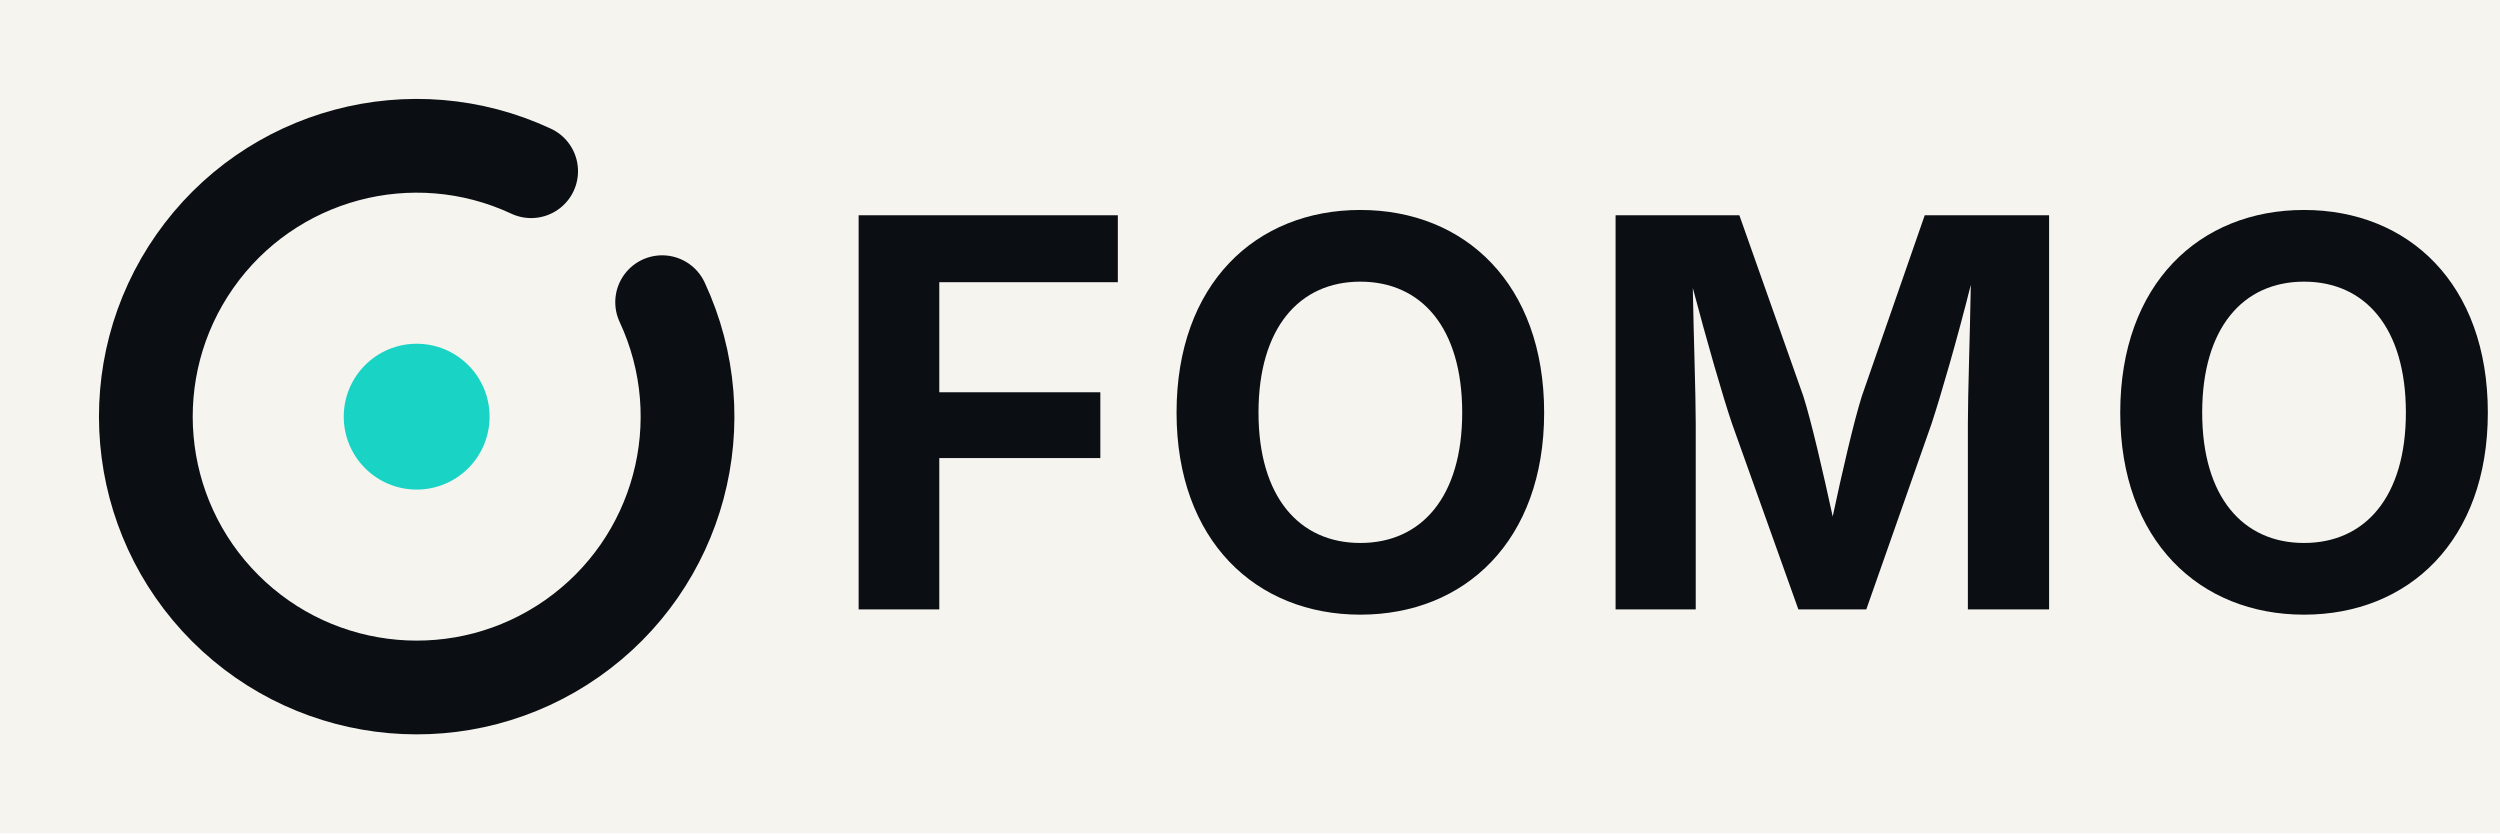
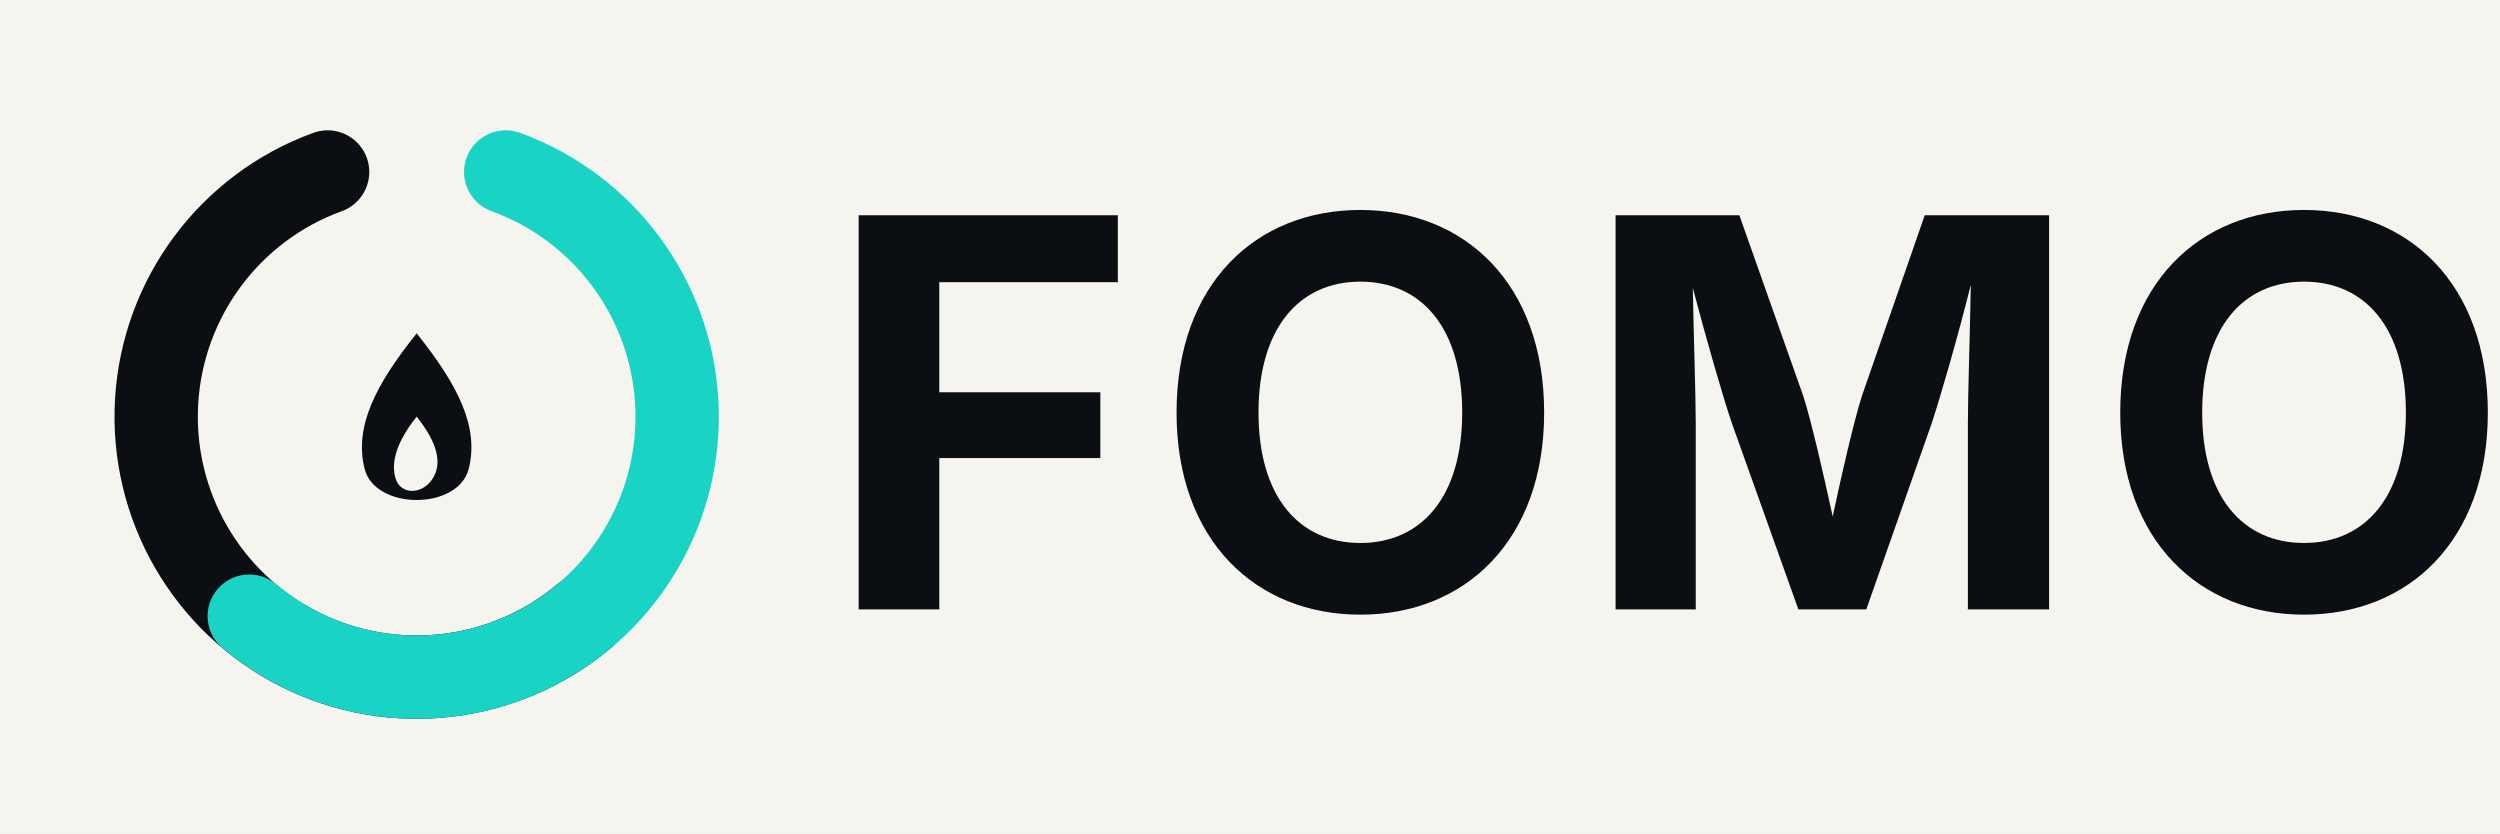
<svg xmlns="http://www.w3.org/2000/svg" viewBox="0 0 480 160" width="480" height="160" role="img" aria-label="0 FOMO">
  <defs>
    <style>
      .word { font-family: 'Space Grotesk','Inter Tight','Inter','Helvetica Neue',Arial,sans-serif; font-weight: 700; font-size: 104px; letter-spacing: 0.02em; fill: #0B0F14; }
    </style>
  </defs>
  <rect width="480" height="160" fill="#F5F4EF" />
-   <path d="M127.13,58.02 A52,52 0 1 1 101.98,32.87" fill="none" stroke="#0B0F14" stroke-width="18" stroke-linecap="round" />
-   <circle cx="80" cy="80" r="14" fill="#19D3C5" />
+   <path d="M62.90,33.02 A50,50 0 1 0 112.14,118.30" fill="none" stroke="#0B0F14" stroke-width="16" stroke-linecap="round" />
+   <path d="M97.10,33.02 A50,50 0 1 1 47.86,118.30" fill="none" stroke="#19D3C5" stroke-width="16" stroke-linecap="round" />
+   <path d="M80,64 C88,74 92,82 90,90 C88,98 72,98 70,90 C68,82 72,74 80,64 Z" fill="#0B0F14" />
+   <path d="M80,80 C84,85 85,89 83,92 C81,95 77,95 76,92 C75,89 76,85 80,80 Z" fill="#F5F4EF" />
  <text class="word" x="158" y="117">FOMO</text>
</svg>
